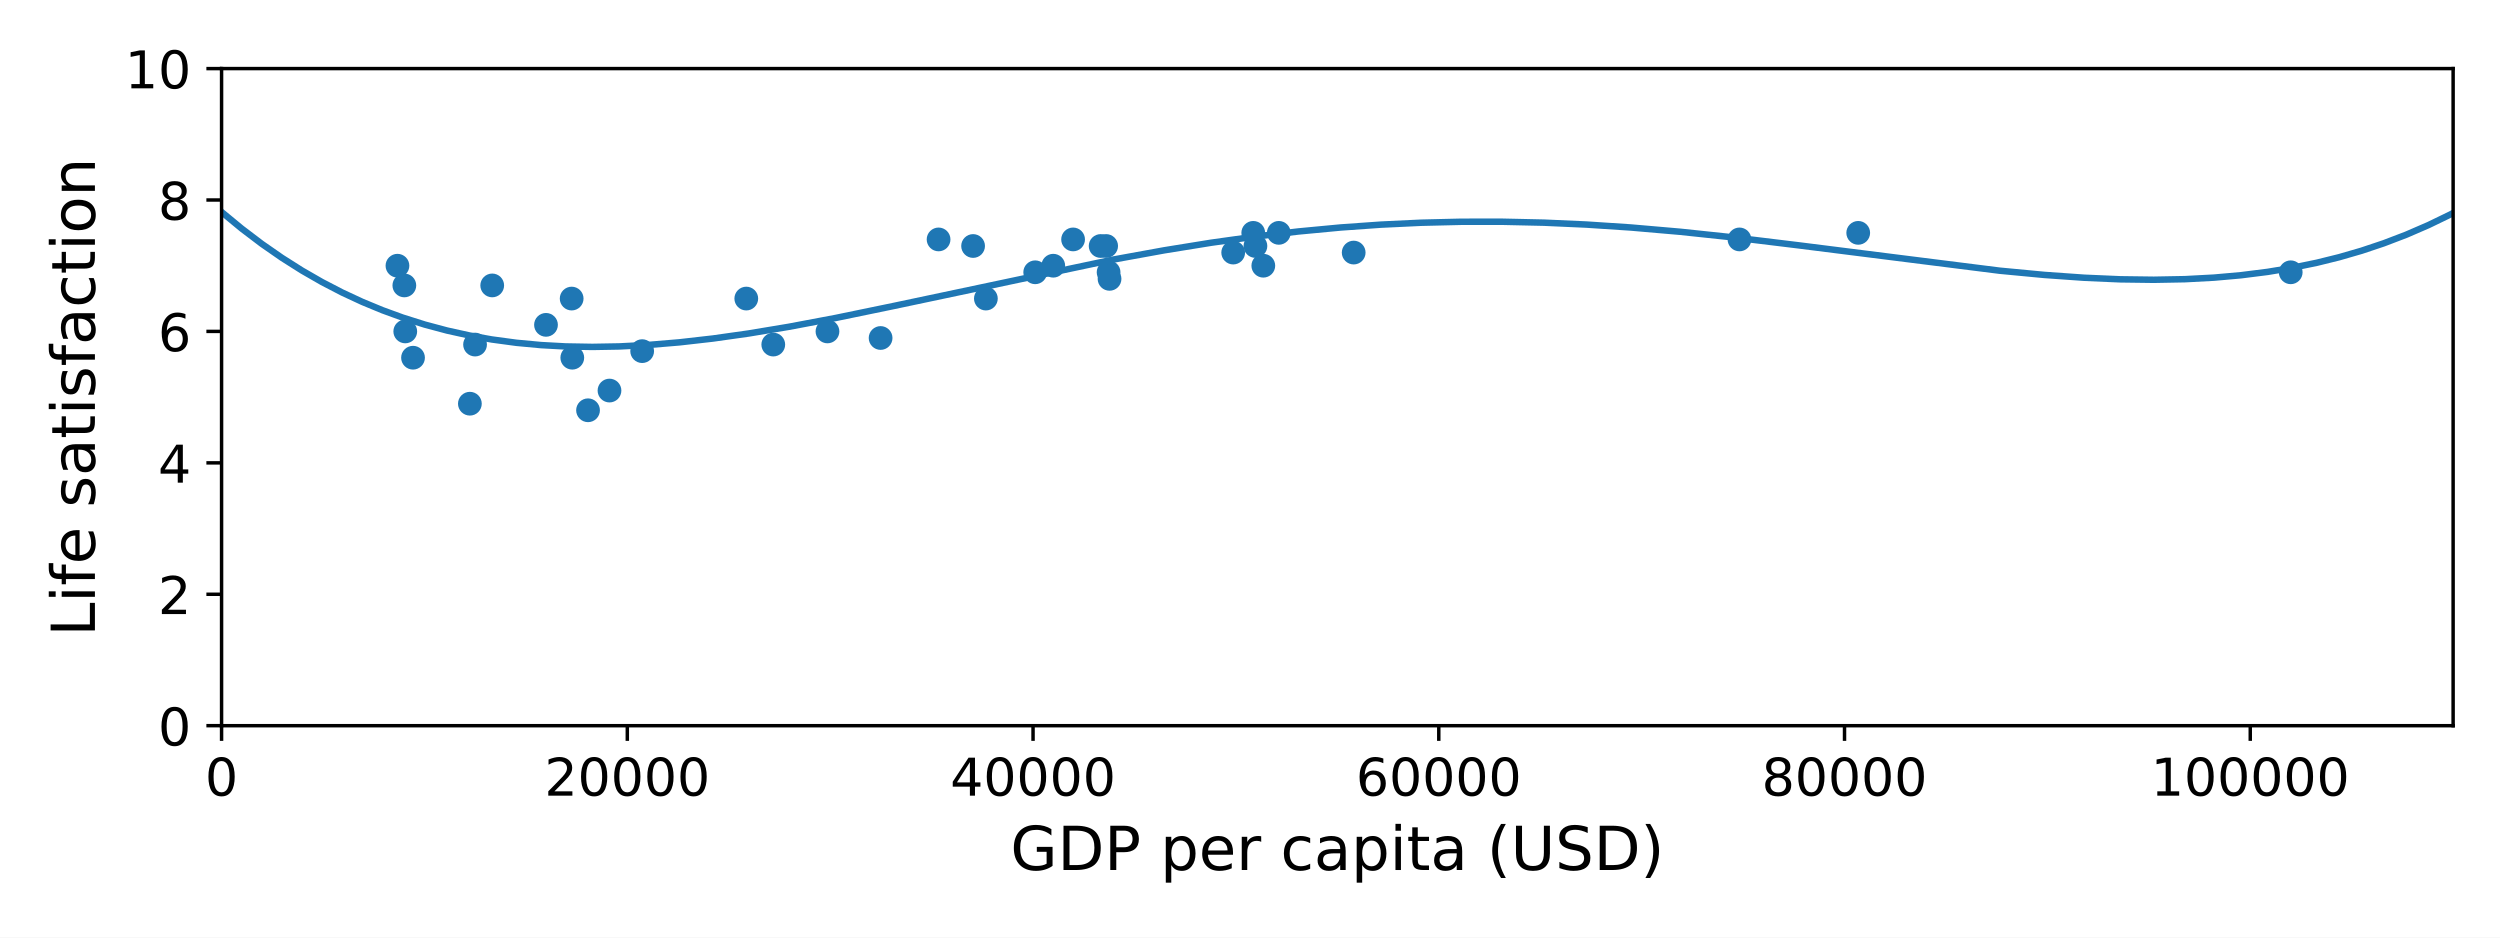
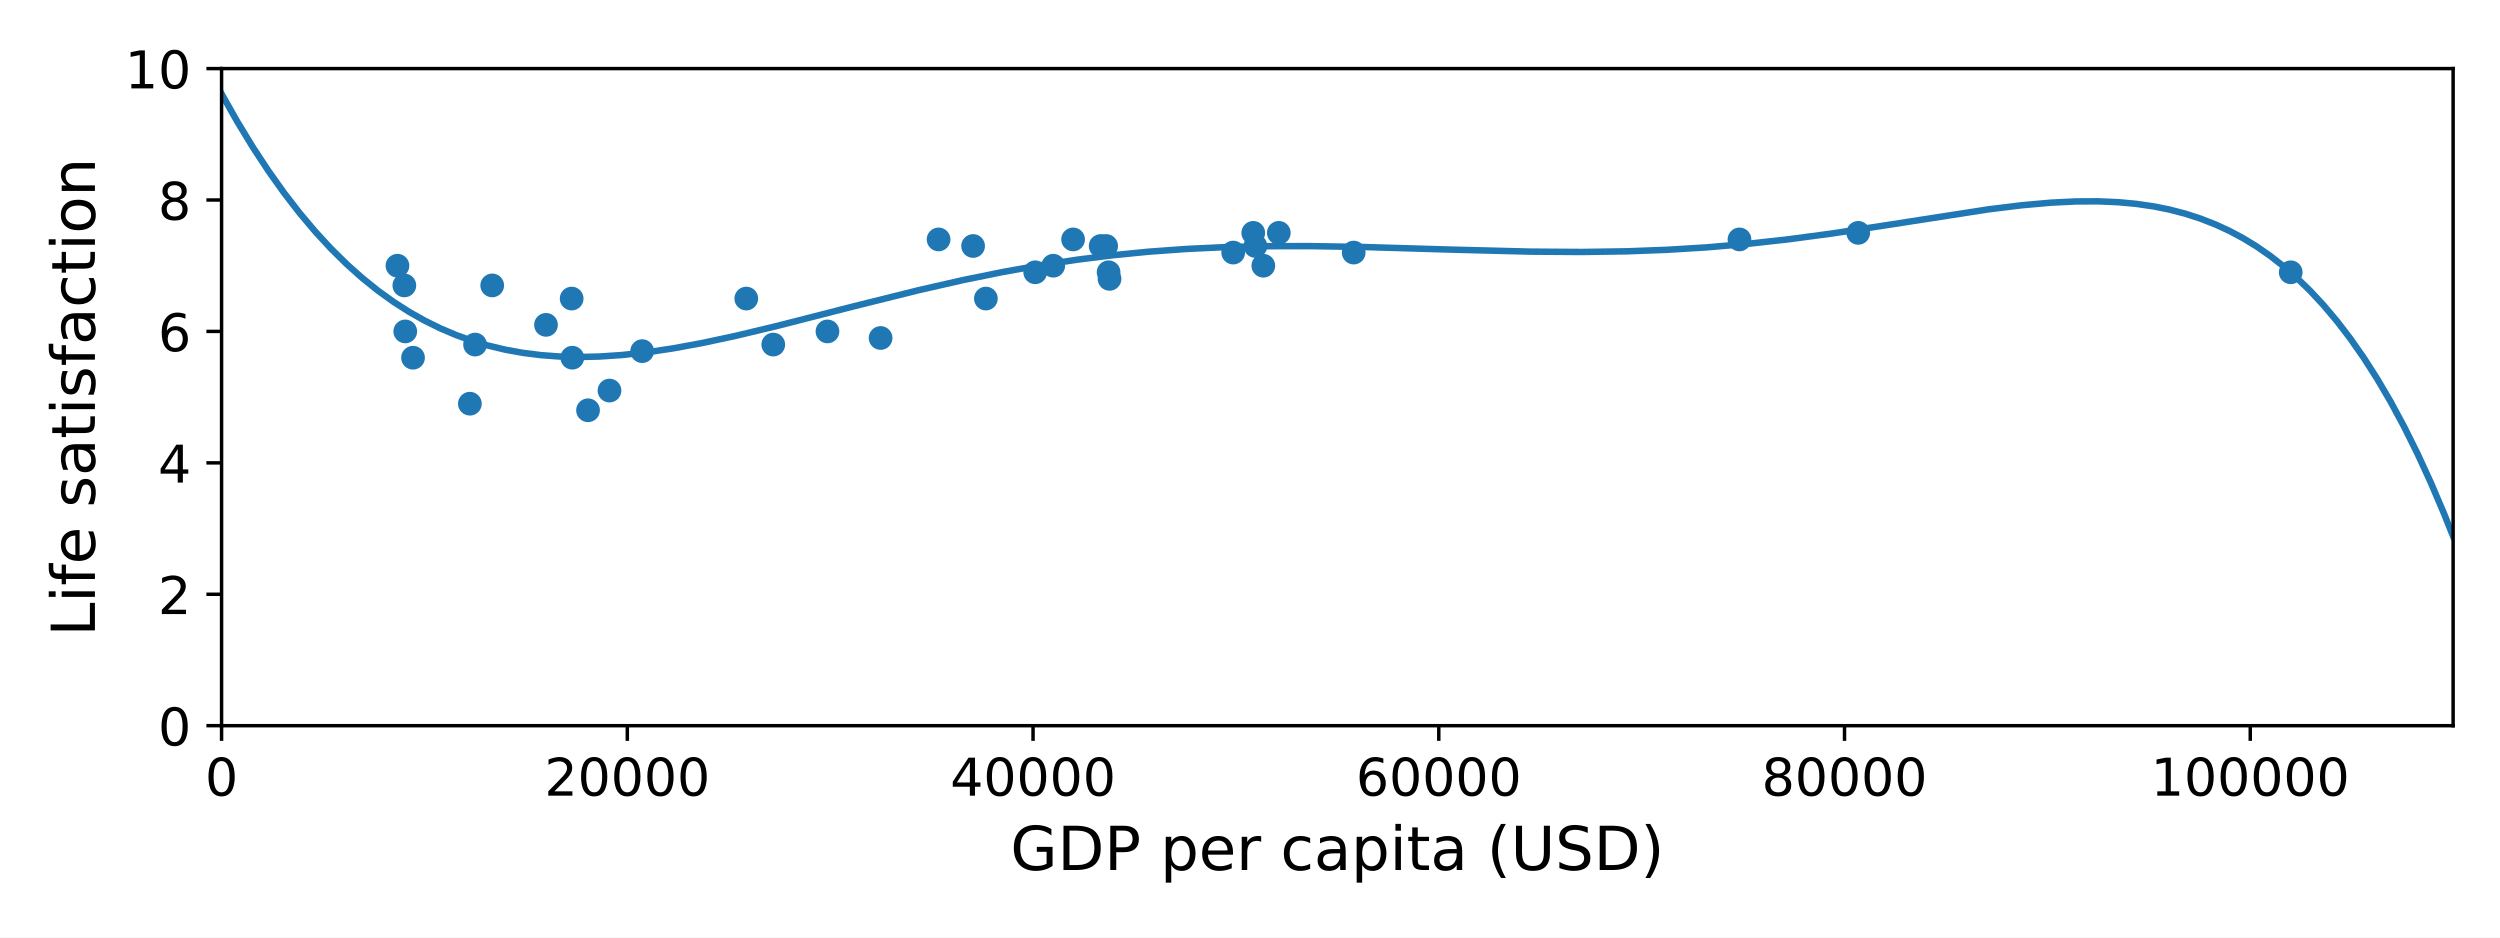
<svg xmlns="http://www.w3.org/2000/svg" xmlns:xlink="http://www.w3.org/1999/xlink" height="216pt" version="1.1" viewBox="0 0 576 216" width="576pt">
  <defs>
    <style type="text/css">
*{stroke-linecap:butt;stroke-linejoin:round;}
  </style>
  </defs>
  <g id="figure_1">
    <g id="patch_1">
      <path d="M 0 216  L 576 216  L 576 0  L 0 0  z " style="fill:#ffffff;" />
    </g>
    <g id="axes_1">
      <g id="patch_2">
        <path d="M 51.05 167.2  L 565.2 167.2  L 565.2 15.8  L 51.05 15.8  z " style="fill:#ffffff;" />
      </g>
      <g id="PathCollection_1">
        <defs>
-           <path d="M 0 2.236  C 0.593 2.236 1.162 2 1.581 1.581  C 2 1.162 2.236 0.593 2.236 0  C 2.236 -0.593 2 -1.162 1.581 -1.581  C 1.162 -2 0.593 -2.236 0 -2.236  C -0.593 -2.236 -1.162 -2 -1.581 -1.581  C -2 -1.162 -2.236 -0.593 -2.236 0  C -2.236 0.593 -2 1.162 -1.581 1.581  C -1.162 2 -0.593 2.236 0 2.236  z " id="m73b8a0d313" style="stroke:#1f77b4;" />
+           <path d="M 0 2.236  C 0.593 2.236 1.162 2 1.581 1.581  C 2 1.162 2.236 0.593 2.236 0  C 2.236 -0.593 2 -1.162 1.581 -1.581  C 1.162 -2 0.593 -2.236 0 -2.236  C -0.593 -2.236 -1.162 -2 -1.581 -1.581  C -2 -1.162 -2.236 -0.593 -2.236 0  C -2.236 0.593 -2 1.162 -1.581 1.581  C -1.162 2 -0.593 2.236 0 2.236  z " id="me70df1e409" style="stroke:#1f77b4;" />
        </defs>
-         <g clip-path="url(#pdc16327d2a)">
-           <use style="fill:#1f77b4;stroke:#1f77b4;" x="91.574" xlink:href="#m73b8a0d313" y="61.22" />
-           <use style="fill:#1f77b4;stroke:#1f77b4;" x="93.16" xlink:href="#m73b8a0d313" y="65.762" />
-           <use style="fill:#1f77b4;stroke:#1f77b4;" x="93.373" xlink:href="#m73b8a0d313" y="76.36" />
-           <use style="fill:#1f77b4;stroke:#1f77b4;" x="95.161" xlink:href="#m73b8a0d313" y="82.416" />
-           <use style="fill:#1f77b4;stroke:#1f77b4;" x="108.26" xlink:href="#m73b8a0d313" y="93.014" />
-           <use style="fill:#1f77b4;stroke:#1f77b4;" x="109.454" xlink:href="#m73b8a0d313" y="79.388" />
-           <use style="fill:#1f77b4;stroke:#1f77b4;" x="113.407" xlink:href="#m73b8a0d313" y="65.762" />
-           <use style="fill:#1f77b4;stroke:#1f77b4;" x="125.797" xlink:href="#m73b8a0d313" y="74.846" />
-           <use style="fill:#1f77b4;stroke:#1f77b4;" x="131.71" xlink:href="#m73b8a0d313" y="68.79" />
-           <use style="fill:#1f77b4;stroke:#1f77b4;" x="131.856" xlink:href="#m73b8a0d313" y="82.416" />
-           <use style="fill:#1f77b4;stroke:#1f77b4;" x="135.484" xlink:href="#m73b8a0d313" y="94.528" />
-           <use style="fill:#1f77b4;stroke:#1f77b4;" x="140.426" xlink:href="#m73b8a0d313" y="89.986" />
-           <use style="fill:#1f77b4;stroke:#1f77b4;" x="147.956" xlink:href="#m73b8a0d313" y="80.902" />
-           <use style="fill:#1f77b4;stroke:#1f77b4;" x="171.944" xlink:href="#m73b8a0d313" y="68.79" />
-           <use style="fill:#1f77b4;stroke:#1f77b4;" x="178.163" xlink:href="#m73b8a0d313" y="79.388" />
-           <use style="fill:#1f77b4;stroke:#1f77b4;" x="190.649" xlink:href="#m73b8a0d313" y="76.36" />
-           <use style="fill:#1f77b4;stroke:#1f77b4;" x="202.89" xlink:href="#m73b8a0d313" y="77.874" />
-           <use style="fill:#1f77b4;stroke:#1f77b4;" x="216.248" xlink:href="#m73b8a0d313" y="55.164" />
-           <use style="fill:#1f77b4;stroke:#1f77b4;" x="224.201" xlink:href="#m73b8a0d313" y="56.678" />
-           <use style="fill:#1f77b4;stroke:#1f77b4;" x="227.146" xlink:href="#m73b8a0d313" y="68.79" />
-           <use style="fill:#1f77b4;stroke:#1f77b4;" x="238.512" xlink:href="#m73b8a0d313" y="62.734" />
-           <use style="fill:#1f77b4;stroke:#1f77b4;" x="242.671" xlink:href="#m73b8a0d313" y="61.22" />
-           <use style="fill:#1f77b4;stroke:#1f77b4;" x="247.24" xlink:href="#m73b8a0d313" y="55.164" />
-           <use style="fill:#1f77b4;stroke:#1f77b4;" x="253.588" xlink:href="#m73b8a0d313" y="56.678" />
-           <use style="fill:#1f77b4;stroke:#1f77b4;" x="254.855" xlink:href="#m73b8a0d313" y="56.678" />
-           <use style="fill:#1f77b4;stroke:#1f77b4;" x="255.42" xlink:href="#m73b8a0d313" y="62.734" />
-           <use style="fill:#1f77b4;stroke:#1f77b4;" x="255.638" xlink:href="#m73b8a0d313" y="64.248" />
-           <use style="fill:#1f77b4;stroke:#1f77b4;" x="284.129" xlink:href="#m73b8a0d313" y="58.192" />
-           <use style="fill:#1f77b4;stroke:#1f77b4;" x="288.749" xlink:href="#m73b8a0d313" y="53.65" />
-           <use style="fill:#1f77b4;stroke:#1f77b4;" x="289.25" xlink:href="#m73b8a0d313" y="56.678" />
-           <use style="fill:#1f77b4;stroke:#1f77b4;" x="291.068" xlink:href="#m73b8a0d313" y="61.22" />
-           <use style="fill:#1f77b4;stroke:#1f77b4;" x="294.636" xlink:href="#m73b8a0d313" y="53.65" />
-           <use style="fill:#1f77b4;stroke:#1f77b4;" x="311.889" xlink:href="#m73b8a0d313" y="58.192" />
-           <use style="fill:#1f77b4;stroke:#1f77b4;" x="400.775" xlink:href="#m73b8a0d313" y="55.164" />
-           <use style="fill:#1f77b4;stroke:#1f77b4;" x="428.134" xlink:href="#m73b8a0d313" y="53.65" />
-           <use style="fill:#1f77b4;stroke:#1f77b4;" x="527.78" xlink:href="#m73b8a0d313" y="62.734" />
+         <g clip-path="url(#p774837cfa0)">
+           <use style="fill:#1f77b4;stroke:#1f77b4;" x="91.574" xlink:href="#me70df1e409" y="61.22" />
+           <use style="fill:#1f77b4;stroke:#1f77b4;" x="93.16" xlink:href="#me70df1e409" y="65.762" />
+           <use style="fill:#1f77b4;stroke:#1f77b4;" x="93.373" xlink:href="#me70df1e409" y="76.36" />
+           <use style="fill:#1f77b4;stroke:#1f77b4;" x="95.161" xlink:href="#me70df1e409" y="82.416" />
+           <use style="fill:#1f77b4;stroke:#1f77b4;" x="108.26" xlink:href="#me70df1e409" y="93.014" />
+           <use style="fill:#1f77b4;stroke:#1f77b4;" x="109.454" xlink:href="#me70df1e409" y="79.388" />
+           <use style="fill:#1f77b4;stroke:#1f77b4;" x="113.407" xlink:href="#me70df1e409" y="65.762" />
+           <use style="fill:#1f77b4;stroke:#1f77b4;" x="125.797" xlink:href="#me70df1e409" y="74.846" />
+           <use style="fill:#1f77b4;stroke:#1f77b4;" x="131.71" xlink:href="#me70df1e409" y="68.79" />
+           <use style="fill:#1f77b4;stroke:#1f77b4;" x="131.856" xlink:href="#me70df1e409" y="82.416" />
+           <use style="fill:#1f77b4;stroke:#1f77b4;" x="135.484" xlink:href="#me70df1e409" y="94.528" />
+           <use style="fill:#1f77b4;stroke:#1f77b4;" x="140.426" xlink:href="#me70df1e409" y="89.986" />
+           <use style="fill:#1f77b4;stroke:#1f77b4;" x="147.956" xlink:href="#me70df1e409" y="80.902" />
+           <use style="fill:#1f77b4;stroke:#1f77b4;" x="171.944" xlink:href="#me70df1e409" y="68.79" />
+           <use style="fill:#1f77b4;stroke:#1f77b4;" x="178.163" xlink:href="#me70df1e409" y="79.388" />
+           <use style="fill:#1f77b4;stroke:#1f77b4;" x="190.649" xlink:href="#me70df1e409" y="76.36" />
+           <use style="fill:#1f77b4;stroke:#1f77b4;" x="202.89" xlink:href="#me70df1e409" y="77.874" />
+           <use style="fill:#1f77b4;stroke:#1f77b4;" x="216.248" xlink:href="#me70df1e409" y="55.164" />
+           <use style="fill:#1f77b4;stroke:#1f77b4;" x="224.201" xlink:href="#me70df1e409" y="56.678" />
+           <use style="fill:#1f77b4;stroke:#1f77b4;" x="227.146" xlink:href="#me70df1e409" y="68.79" />
+           <use style="fill:#1f77b4;stroke:#1f77b4;" x="238.512" xlink:href="#me70df1e409" y="62.734" />
+           <use style="fill:#1f77b4;stroke:#1f77b4;" x="242.671" xlink:href="#me70df1e409" y="61.22" />
+           <use style="fill:#1f77b4;stroke:#1f77b4;" x="247.24" xlink:href="#me70df1e409" y="55.164" />
+           <use style="fill:#1f77b4;stroke:#1f77b4;" x="253.588" xlink:href="#me70df1e409" y="56.678" />
+           <use style="fill:#1f77b4;stroke:#1f77b4;" x="254.855" xlink:href="#me70df1e409" y="56.678" />
+           <use style="fill:#1f77b4;stroke:#1f77b4;" x="255.42" xlink:href="#me70df1e409" y="62.734" />
+           <use style="fill:#1f77b4;stroke:#1f77b4;" x="255.638" xlink:href="#me70df1e409" y="64.248" />
+           <use style="fill:#1f77b4;stroke:#1f77b4;" x="284.129" xlink:href="#me70df1e409" y="58.192" />
+           <use style="fill:#1f77b4;stroke:#1f77b4;" x="288.749" xlink:href="#me70df1e409" y="53.65" />
+           <use style="fill:#1f77b4;stroke:#1f77b4;" x="289.25" xlink:href="#me70df1e409" y="56.678" />
+           <use style="fill:#1f77b4;stroke:#1f77b4;" x="291.068" xlink:href="#me70df1e409" y="61.22" />
+           <use style="fill:#1f77b4;stroke:#1f77b4;" x="294.636" xlink:href="#me70df1e409" y="53.65" />
+           <use style="fill:#1f77b4;stroke:#1f77b4;" x="311.889" xlink:href="#me70df1e409" y="58.192" />
+           <use style="fill:#1f77b4;stroke:#1f77b4;" x="400.775" xlink:href="#me70df1e409" y="55.164" />
+           <use style="fill:#1f77b4;stroke:#1f77b4;" x="428.134" xlink:href="#me70df1e409" y="53.65" />
+           <use style="fill:#1f77b4;stroke:#1f77b4;" x="527.78" xlink:href="#me70df1e409" y="62.734" />
        </g>
      </g>
      <g id="matplotlib.axis_1">
        <g id="xtick_1">
          <g id="line2d_1">
            <defs>
-               <path d="M 0 0  L 0 3.5  " id="m1bf3565010" style="stroke:#000000;stroke-width:0.8;" />
+               <path d="M 0 0  L 0 3.5  " id="m9b5f8164f5" style="stroke:#000000;stroke-width:0.8;" />
            </defs>
            <g>
-               <use style="stroke:#000000;stroke-width:0.8;" x="51.05" xlink:href="#m1bf3565010" y="167.2" />
+               <use style="stroke:#000000;stroke-width:0.8;" x="51.05" xlink:href="#m9b5f8164f5" y="167.2" />
            </g>
          </g>
          <g id="text_1">
-             <defs>
-               <path d="M 31.781 66.406  Q 24.172 66.406 20.328 58.906  Q 16.5 51.422 16.5 36.375  Q 16.5 21.391 20.328 13.891  Q 24.172 6.391 31.781 6.391  Q 39.453 6.391 43.281 13.891  Q 47.125 21.391 47.125 36.375  Q 47.125 51.422 43.281 58.906  Q 39.453 66.406 31.781 66.406  z M 31.781 74.219  Q 44.047 74.219 50.516 64.516  Q 56.984 54.828 56.984 36.375  Q 56.984 17.969 50.516 8.266  Q 44.047 -1.422 31.781 -1.422  Q 19.531 -1.422 13.062 8.266  Q 6.594 17.969 6.594 36.375  Q 6.594 54.828 13.062 64.516  Q 19.531 74.219 31.781 74.219  z " id="DejaVuSans-48" />
-             </defs>
-             <g transform="translate(47.2325 183.3181)scale(0.12 -0.12)">
-               <use xlink:href="#DejaVuSans-48" />
-             </g>
+             <text style="font-family:DejaVu Sans;font-size:12px;font-style:normal;font-weight:normal;text-anchor:middle;" transform="rotate(-0, 51.05, 183.3181)" x="51.05" y="183.318">0</text>
          </g>
        </g>
        <g id="xtick_2">
          <g id="line2d_2">
            <g>
-               <use style="stroke:#000000;stroke-width:0.8;" x="144.532" xlink:href="#m1bf3565010" y="167.2" />
+               <use style="stroke:#000000;stroke-width:0.8;" x="144.532" xlink:href="#m9b5f8164f5" y="167.2" />
            </g>
          </g>
          <g id="text_2">
-             <defs>
-               <path d="M 19.188 8.297  L 53.609 8.297  L 53.609 0  L 7.328 0  L 7.328 8.297  Q 12.938 14.109 22.625 23.891  Q 32.328 33.688 34.812 36.531  Q 39.547 41.844 41.422 45.531  Q 43.312 49.219 43.312 52.781  Q 43.312 58.594 39.234 62.25  Q 35.156 65.922 28.609 65.922  Q 23.969 65.922 18.812 64.312  Q 13.672 62.703 7.812 59.422  L 7.812 69.391  Q 13.766 71.781 18.938 73  Q 24.125 74.219 28.422 74.219  Q 39.75 74.219 46.484 68.547  Q 53.219 62.891 53.219 53.422  Q 53.219 48.922 51.531 44.891  Q 49.859 40.875 45.406 35.406  Q 44.188 33.984 37.641 27.219  Q 31.109 20.453 19.188 8.297  z " id="DejaVuSans-50" />
-             </defs>
-             <g transform="translate(125.4443 183.3181)scale(0.12 -0.12)">
-               <use xlink:href="#DejaVuSans-50" />
-               <use x="63.623" xlink:href="#DejaVuSans-48" />
-               <use x="127.246" xlink:href="#DejaVuSans-48" />
-               <use x="190.869" xlink:href="#DejaVuSans-48" />
-               <use x="254.492" xlink:href="#DejaVuSans-48" />
-             </g>
+             <text style="font-family:DejaVu Sans;font-size:12px;font-style:normal;font-weight:normal;text-anchor:middle;" transform="rotate(-0, 144.5318, 183.3181)" x="144.532" y="183.318">20000</text>
          </g>
        </g>
        <g id="xtick_3">
          <g id="line2d_3">
            <g>
-               <use style="stroke:#000000;stroke-width:0.8;" x="238.014" xlink:href="#m1bf3565010" y="167.2" />
+               <use style="stroke:#000000;stroke-width:0.8;" x="238.014" xlink:href="#m9b5f8164f5" y="167.2" />
            </g>
          </g>
          <g id="text_3">
-             <defs>
-               <path d="M 37.797 64.312  L 12.891 25.391  L 37.797 25.391  z M 35.203 72.906  L 47.609 72.906  L 47.609 25.391  L 58.016 25.391  L 58.016 17.188  L 47.609 17.188  L 47.609 0  L 37.797 0  L 37.797 17.188  L 4.891 17.188  L 4.891 26.703  z " id="DejaVuSans-52" />
-             </defs>
-             <g transform="translate(218.9261 183.3181)scale(0.12 -0.12)">
-               <use xlink:href="#DejaVuSans-52" />
-               <use x="63.623" xlink:href="#DejaVuSans-48" />
-               <use x="127.246" xlink:href="#DejaVuSans-48" />
-               <use x="190.869" xlink:href="#DejaVuSans-48" />
-               <use x="254.492" xlink:href="#DejaVuSans-48" />
-             </g>
+             <text style="font-family:DejaVu Sans;font-size:12px;font-style:normal;font-weight:normal;text-anchor:middle;" transform="rotate(-0, 238.0136, 183.3181)" x="238.014" y="183.318">40000</text>
          </g>
        </g>
        <g id="xtick_4">
          <g id="line2d_4">
            <g>
-               <use style="stroke:#000000;stroke-width:0.8;" x="331.495" xlink:href="#m1bf3565010" y="167.2" />
+               <use style="stroke:#000000;stroke-width:0.8;" x="331.495" xlink:href="#m9b5f8164f5" y="167.2" />
            </g>
          </g>
          <g id="text_4">
-             <defs>
-               <path d="M 33.016 40.375  Q 26.375 40.375 22.484 35.828  Q 18.609 31.297 18.609 23.391  Q 18.609 15.531 22.484 10.953  Q 26.375 6.391 33.016 6.391  Q 39.656 6.391 43.531 10.953  Q 47.406 15.531 47.406 23.391  Q 47.406 31.297 43.531 35.828  Q 39.656 40.375 33.016 40.375  z M 52.594 71.297  L 52.594 62.312  Q 48.875 64.062 45.094 64.984  Q 41.312 65.922 37.594 65.922  Q 27.828 65.922 22.672 59.328  Q 17.531 52.734 16.797 39.406  Q 19.672 43.656 24.016 45.922  Q 28.375 48.188 33.594 48.188  Q 44.578 48.188 50.953 41.516  Q 57.328 34.859 57.328 23.391  Q 57.328 12.156 50.688 5.359  Q 44.047 -1.422 33.016 -1.422  Q 20.359 -1.422 13.672 8.266  Q 6.984 17.969 6.984 36.375  Q 6.984 53.656 15.188 63.938  Q 23.391 74.219 37.203 74.219  Q 40.922 74.219 44.703 73.484  Q 48.484 72.75 52.594 71.297  z " id="DejaVuSans-54" />
-             </defs>
-             <g transform="translate(312.408 183.3181)scale(0.12 -0.12)">
-               <use xlink:href="#DejaVuSans-54" />
-               <use x="63.623" xlink:href="#DejaVuSans-48" />
-               <use x="127.246" xlink:href="#DejaVuSans-48" />
-               <use x="190.869" xlink:href="#DejaVuSans-48" />
-               <use x="254.492" xlink:href="#DejaVuSans-48" />
-             </g>
+             <text style="font-family:DejaVu Sans;font-size:12px;font-style:normal;font-weight:normal;text-anchor:middle;" transform="rotate(-0, 331.4955, 183.3181)" x="331.495" y="183.318">60000</text>
          </g>
        </g>
        <g id="xtick_5">
          <g id="line2d_5">
            <g>
-               <use style="stroke:#000000;stroke-width:0.8;" x="424.977" xlink:href="#m1bf3565010" y="167.2" />
+               <use style="stroke:#000000;stroke-width:0.8;" x="424.977" xlink:href="#m9b5f8164f5" y="167.2" />
            </g>
          </g>
          <g id="text_5">
-             <defs>
-               <path d="M 31.781 34.625  Q 24.75 34.625 20.719 30.859  Q 16.703 27.094 16.703 20.516  Q 16.703 13.922 20.719 10.156  Q 24.75 6.391 31.781 6.391  Q 38.812 6.391 42.859 10.172  Q 46.922 13.969 46.922 20.516  Q 46.922 27.094 42.891 30.859  Q 38.875 34.625 31.781 34.625  z M 21.922 38.812  Q 15.578 40.375 12.031 44.719  Q 8.5 49.078 8.5 55.328  Q 8.5 64.062 14.719 69.141  Q 20.953 74.219 31.781 74.219  Q 42.672 74.219 48.875 69.141  Q 55.078 64.062 55.078 55.328  Q 55.078 49.078 51.531 44.719  Q 48 40.375 41.703 38.812  Q 48.828 37.156 52.797 32.312  Q 56.781 27.484 56.781 20.516  Q 56.781 9.906 50.312 4.234  Q 43.844 -1.422 31.781 -1.422  Q 19.734 -1.422 13.25 4.234  Q 6.781 9.906 6.781 20.516  Q 6.781 27.484 10.781 32.312  Q 14.797 37.156 21.922 38.812  z M 18.312 54.391  Q 18.312 48.734 21.844 45.562  Q 25.391 42.391 31.781 42.391  Q 38.141 42.391 41.719 45.562  Q 45.312 48.734 45.312 54.391  Q 45.312 60.062 41.719 63.234  Q 38.141 66.406 31.781 66.406  Q 25.391 66.406 21.844 63.234  Q 18.312 60.062 18.312 54.391  z " id="DejaVuSans-56" />
-             </defs>
-             <g transform="translate(405.8898 183.3181)scale(0.12 -0.12)">
-               <use xlink:href="#DejaVuSans-56" />
-               <use x="63.623" xlink:href="#DejaVuSans-48" />
-               <use x="127.246" xlink:href="#DejaVuSans-48" />
-               <use x="190.869" xlink:href="#DejaVuSans-48" />
-               <use x="254.492" xlink:href="#DejaVuSans-48" />
-             </g>
+             <text style="font-family:DejaVu Sans;font-size:12px;font-style:normal;font-weight:normal;text-anchor:middle;" transform="rotate(-0, 424.9773, 183.3181)" x="424.977" y="183.318">80000</text>
          </g>
        </g>
        <g id="xtick_6">
          <g id="line2d_6">
            <g>
-               <use style="stroke:#000000;stroke-width:0.8;" x="518.459" xlink:href="#m1bf3565010" y="167.2" />
+               <use style="stroke:#000000;stroke-width:0.8;" x="518.459" xlink:href="#m9b5f8164f5" y="167.2" />
            </g>
          </g>
          <g id="text_6">
-             <defs>
-               <path d="M 12.406 8.297  L 28.516 8.297  L 28.516 63.922  L 10.984 60.406  L 10.984 69.391  L 28.422 72.906  L 38.281 72.906  L 38.281 8.297  L 54.391 8.297  L 54.391 0  L 12.406 0  z " id="DejaVuSans-49" />
-             </defs>
-             <g transform="translate(495.5541 183.3181)scale(0.12 -0.12)">
-               <use xlink:href="#DejaVuSans-49" />
-               <use x="63.623" xlink:href="#DejaVuSans-48" />
-               <use x="127.246" xlink:href="#DejaVuSans-48" />
-               <use x="190.869" xlink:href="#DejaVuSans-48" />
-               <use x="254.492" xlink:href="#DejaVuSans-48" />
-               <use x="318.115" xlink:href="#DejaVuSans-48" />
-             </g>
+             <text style="font-family:DejaVu Sans;font-size:12px;font-style:normal;font-weight:normal;text-anchor:middle;" transform="rotate(-0, 518.4591, 183.3181)" x="518.459" y="183.318">100000</text>
          </g>
        </g>
        <g id="text_7">
-           <defs>
-             <path d="M 59.516 10.406  L 59.516 29.984  L 43.406 29.984  L 43.406 38.094  L 69.281 38.094  L 69.281 6.781  Q 63.578 2.734 56.688 0.656  Q 49.812 -1.422 42 -1.422  Q 24.906 -1.422 15.25 8.562  Q 5.609 18.562 5.609 36.375  Q 5.609 54.25 15.25 64.234  Q 24.906 74.219 42 74.219  Q 49.125 74.219 55.547 72.453  Q 61.969 70.703 67.391 67.281  L 67.391 56.781  Q 61.922 61.422 55.766 63.766  Q 49.609 66.109 42.828 66.109  Q 29.438 66.109 22.719 58.641  Q 16.016 51.172 16.016 36.375  Q 16.016 21.625 22.719 14.156  Q 29.438 6.688 42.828 6.688  Q 48.047 6.688 52.141 7.594  Q 56.25 8.5 59.516 10.406  z " id="DejaVuSans-71" />
-             <path d="M 19.672 64.797  L 19.672 8.109  L 31.594 8.109  Q 46.688 8.109 53.688 14.938  Q 60.688 21.781 60.688 36.531  Q 60.688 51.172 53.688 57.984  Q 46.688 64.797 31.594 64.797  z M 9.812 72.906  L 30.078 72.906  Q 51.266 72.906 61.172 64.094  Q 71.094 55.281 71.094 36.531  Q 71.094 17.672 61.125 8.828  Q 51.172 0 30.078 0  L 9.812 0  z " id="DejaVuSans-68" />
-             <path d="M 19.672 64.797  L 19.672 37.406  L 32.078 37.406  Q 38.969 37.406 42.719 40.969  Q 46.484 44.531 46.484 51.125  Q 46.484 57.672 42.719 61.234  Q 38.969 64.797 32.078 64.797  z M 9.812 72.906  L 32.078 72.906  Q 44.344 72.906 50.609 67.359  Q 56.891 61.812 56.891 51.125  Q 56.891 40.328 50.609 34.812  Q 44.344 29.297 32.078 29.297  L 19.672 29.297  L 19.672 0  L 9.812 0  z " id="DejaVuSans-80" />
-             <path id="DejaVuSans-32" />
-             <path d="M 18.109 8.203  L 18.109 -20.797  L 9.078 -20.797  L 9.078 54.688  L 18.109 54.688  L 18.109 46.391  Q 20.953 51.266 25.266 53.625  Q 29.594 56 35.594 56  Q 45.562 56 51.781 48.094  Q 58.016 40.188 58.016 27.297  Q 58.016 14.406 51.781 6.484  Q 45.562 -1.422 35.594 -1.422  Q 29.594 -1.422 25.266 0.953  Q 20.953 3.328 18.109 8.203  z M 48.688 27.297  Q 48.688 37.203 44.609 42.844  Q 40.531 48.484 33.406 48.484  Q 26.266 48.484 22.188 42.844  Q 18.109 37.203 18.109 27.297  Q 18.109 17.391 22.188 11.75  Q 26.266 6.109 33.406 6.109  Q 40.531 6.109 44.609 11.75  Q 48.688 17.391 48.688 27.297  z " id="DejaVuSans-112" />
-             <path d="M 56.203 29.594  L 56.203 25.203  L 14.891 25.203  Q 15.484 15.922 20.484 11.062  Q 25.484 6.203 34.422 6.203  Q 39.594 6.203 44.453 7.469  Q 49.312 8.734 54.109 11.281  L 54.109 2.781  Q 49.266 0.734 44.188 -0.344  Q 39.109 -1.422 33.891 -1.422  Q 20.797 -1.422 13.156 6.188  Q 5.516 13.812 5.516 26.812  Q 5.516 40.234 12.766 48.109  Q 20.016 56 32.328 56  Q 43.359 56 49.781 48.891  Q 56.203 41.797 56.203 29.594  z M 47.219 32.234  Q 47.125 39.594 43.094 43.984  Q 39.062 48.391 32.422 48.391  Q 24.906 48.391 20.391 44.141  Q 15.875 39.891 15.188 32.172  z " id="DejaVuSans-101" />
-             <path d="M 41.109 46.297  Q 39.594 47.172 37.812 47.578  Q 36.031 48 33.891 48  Q 26.266 48 22.188 43.047  Q 18.109 38.094 18.109 28.812  L 18.109 0  L 9.078 0  L 9.078 54.688  L 18.109 54.688  L 18.109 46.188  Q 20.953 51.172 25.484 53.578  Q 30.031 56 36.531 56  Q 37.453 56 38.578 55.875  Q 39.703 55.766 41.062 55.516  z " id="DejaVuSans-114" />
-             <path d="M 48.781 52.594  L 48.781 44.188  Q 44.969 46.297 41.141 47.344  Q 37.312 48.391 33.406 48.391  Q 24.656 48.391 19.812 42.844  Q 14.984 37.312 14.984 27.297  Q 14.984 17.281 19.812 11.734  Q 24.656 6.203 33.406 6.203  Q 37.312 6.203 41.141 7.25  Q 44.969 8.297 48.781 10.406  L 48.781 2.094  Q 45.016 0.344 40.984 -0.531  Q 36.969 -1.422 32.422 -1.422  Q 20.062 -1.422 12.781 6.344  Q 5.516 14.109 5.516 27.297  Q 5.516 40.672 12.859 48.328  Q 20.219 56 33.016 56  Q 37.156 56 41.109 55.141  Q 45.062 54.297 48.781 52.594  z " id="DejaVuSans-99" />
-             <path d="M 34.281 27.484  Q 23.391 27.484 19.188 25  Q 14.984 22.516 14.984 16.5  Q 14.984 11.719 18.141 8.906  Q 21.297 6.109 26.703 6.109  Q 34.188 6.109 38.703 11.406  Q 43.219 16.703 43.219 25.484  L 43.219 27.484  z M 52.203 31.203  L 52.203 0  L 43.219 0  L 43.219 8.297  Q 40.141 3.328 35.547 0.953  Q 30.953 -1.422 24.312 -1.422  Q 15.922 -1.422 10.953 3.297  Q 6 8.016 6 15.922  Q 6 25.141 12.172 29.828  Q 18.359 34.516 30.609 34.516  L 43.219 34.516  L 43.219 35.406  Q 43.219 41.609 39.141 45  Q 35.062 48.391 27.688 48.391  Q 23 48.391 18.547 47.266  Q 14.109 46.141 10.016 43.891  L 10.016 52.203  Q 14.938 54.109 19.578 55.047  Q 24.219 56 28.609 56  Q 40.484 56 46.344 49.844  Q 52.203 43.703 52.203 31.203  z " id="DejaVuSans-97" />
-             <path d="M 9.422 54.688  L 18.406 54.688  L 18.406 0  L 9.422 0  z M 9.422 75.984  L 18.406 75.984  L 18.406 64.594  L 9.422 64.594  z " id="DejaVuSans-105" />
-             <path d="M 18.312 70.219  L 18.312 54.688  L 36.812 54.688  L 36.812 47.703  L 18.312 47.703  L 18.312 18.016  Q 18.312 11.328 20.141 9.422  Q 21.969 7.516 27.594 7.516  L 36.812 7.516  L 36.812 0  L 27.594 0  Q 17.188 0 13.234 3.875  Q 9.281 7.766 9.281 18.016  L 9.281 47.703  L 2.688 47.703  L 2.688 54.688  L 9.281 54.688  L 9.281 70.219  z " id="DejaVuSans-116" />
-             <path d="M 31 75.875  Q 24.469 64.656 21.281 53.656  Q 18.109 42.672 18.109 31.391  Q 18.109 20.125 21.312 9.062  Q 24.516 -2 31 -13.188  L 23.188 -13.188  Q 15.875 -1.703 12.234 9.375  Q 8.594 20.453 8.594 31.391  Q 8.594 42.281 12.203 53.312  Q 15.828 64.359 23.188 75.875  z " id="DejaVuSans-40" />
-             <path d="M 8.688 72.906  L 18.609 72.906  L 18.609 28.609  Q 18.609 16.891 22.844 11.734  Q 27.094 6.594 36.625 6.594  Q 46.094 6.594 50.344 11.734  Q 54.594 16.891 54.594 28.609  L 54.594 72.906  L 64.5 72.906  L 64.5 27.391  Q 64.5 13.141 57.438 5.859  Q 50.391 -1.422 36.625 -1.422  Q 22.797 -1.422 15.734 5.859  Q 8.688 13.141 8.688 27.391  z " id="DejaVuSans-85" />
-             <path d="M 53.516 70.516  L 53.516 60.891  Q 47.906 63.578 42.922 64.891  Q 37.938 66.219 33.297 66.219  Q 25.25 66.219 20.875 63.094  Q 16.5 59.969 16.5 54.203  Q 16.5 49.359 19.406 46.891  Q 22.312 44.438 30.422 42.922  L 36.375 41.703  Q 47.406 39.594 52.656 34.297  Q 57.906 29 57.906 20.125  Q 57.906 9.516 50.797 4.047  Q 43.703 -1.422 29.984 -1.422  Q 24.812 -1.422 18.969 -0.25  Q 13.141 0.922 6.891 3.219  L 6.891 13.375  Q 12.891 10.016 18.656 8.297  Q 24.422 6.594 29.984 6.594  Q 38.422 6.594 43.016 9.906  Q 47.609 13.234 47.609 19.391  Q 47.609 24.75 44.312 27.781  Q 41.016 30.812 33.5 32.328  L 27.484 33.5  Q 16.453 35.688 11.516 40.375  Q 6.594 45.062 6.594 53.422  Q 6.594 63.094 13.406 68.656  Q 20.219 74.219 32.172 74.219  Q 37.312 74.219 42.625 73.281  Q 47.953 72.359 53.516 70.516  z " id="DejaVuSans-83" />
-             <path d="M 8.016 75.875  L 15.828 75.875  Q 23.141 64.359 26.781 53.312  Q 30.422 42.281 30.422 31.391  Q 30.422 20.453 26.781 9.375  Q 23.141 -1.703 15.828 -13.188  L 8.016 -13.188  Q 14.5 -2 17.703 9.062  Q 20.906 20.125 20.906 31.391  Q 20.906 42.672 17.703 53.656  Q 14.5 64.656 8.016 75.875  z " id="DejaVuSans-41" />
-           </defs>
-           <g transform="translate(232.8072 200.4516)scale(0.14 -0.14)">
-             <use xlink:href="#DejaVuSans-71" />
-             <use x="77.49" xlink:href="#DejaVuSans-68" />
-             <use x="154.492" xlink:href="#DejaVuSans-80" />
-             <use x="214.795" xlink:href="#DejaVuSans-32" />
-             <use x="246.582" xlink:href="#DejaVuSans-112" />
-             <use x="310.059" xlink:href="#DejaVuSans-101" />
-             <use x="371.582" xlink:href="#DejaVuSans-114" />
-             <use x="412.695" xlink:href="#DejaVuSans-32" />
-             <use x="444.482" xlink:href="#DejaVuSans-99" />
-             <use x="499.463" xlink:href="#DejaVuSans-97" />
-             <use x="560.742" xlink:href="#DejaVuSans-112" />
-             <use x="624.219" xlink:href="#DejaVuSans-105" />
-             <use x="652.002" xlink:href="#DejaVuSans-116" />
-             <use x="691.211" xlink:href="#DejaVuSans-97" />
-             <use x="752.49" xlink:href="#DejaVuSans-32" />
-             <use x="784.277" xlink:href="#DejaVuSans-40" />
-             <use x="823.291" xlink:href="#DejaVuSans-85" />
-             <use x="896.484" xlink:href="#DejaVuSans-83" />
-             <use x="959.961" xlink:href="#DejaVuSans-68" />
-             <use x="1036.963" xlink:href="#DejaVuSans-41" />
-           </g>
+           <text style="font-family:DejaVu Sans;font-size:14px;font-style:normal;font-weight:normal;text-anchor:middle;" transform="rotate(-0, 308.125, 200.4516)" x="308.125" y="200.452">GDP per capita (USD)</text>
        </g>
      </g>
      <g id="matplotlib.axis_2">
        <g id="ytick_1">
          <g id="line2d_7">
            <defs>
-               <path d="M 0 0  L -3.5 0  " id="med29282496" style="stroke:#000000;stroke-width:0.8;" />
+               <path d="M 0 0  L -3.5 0  " id="ma66e898f7b" style="stroke:#000000;stroke-width:0.8;" />
            </defs>
            <g>
-               <use style="stroke:#000000;stroke-width:0.8;" x="51.05" xlink:href="#med29282496" y="167.2" />
+               <use style="stroke:#000000;stroke-width:0.8;" x="51.05" xlink:href="#ma66e898f7b" y="167.2" />
            </g>
          </g>
          <g id="text_8">
-             <g transform="translate(36.415 171.7591)scale(0.12 -0.12)">
-               <use xlink:href="#DejaVuSans-48" />
-             </g>
+             <text style="font-family:DejaVu Sans;font-size:12px;font-style:normal;font-weight:normal;text-anchor:end;" transform="rotate(-0, 44.05, 171.7591)" x="44.05" y="171.759">0</text>
          </g>
        </g>
        <g id="ytick_2">
          <g id="line2d_8">
            <g>
-               <use style="stroke:#000000;stroke-width:0.8;" x="51.05" xlink:href="#med29282496" y="136.92" />
+               <use style="stroke:#000000;stroke-width:0.8;" x="51.05" xlink:href="#ma66e898f7b" y="136.92" />
            </g>
          </g>
          <g id="text_9">
-             <g transform="translate(36.415 141.4791)scale(0.12 -0.12)">
-               <use xlink:href="#DejaVuSans-50" />
-             </g>
+             <text style="font-family:DejaVu Sans;font-size:12px;font-style:normal;font-weight:normal;text-anchor:end;" transform="rotate(-0, 44.05, 141.4791)" x="44.05" y="141.479">2</text>
          </g>
        </g>
        <g id="ytick_3">
          <g id="line2d_9">
            <g>
-               <use style="stroke:#000000;stroke-width:0.8;" x="51.05" xlink:href="#med29282496" y="106.64" />
+               <use style="stroke:#000000;stroke-width:0.8;" x="51.05" xlink:href="#ma66e898f7b" y="106.64" />
            </g>
          </g>
          <g id="text_10">
-             <g transform="translate(36.415 111.1991)scale(0.12 -0.12)">
-               <use xlink:href="#DejaVuSans-52" />
-             </g>
+             <text style="font-family:DejaVu Sans;font-size:12px;font-style:normal;font-weight:normal;text-anchor:end;" transform="rotate(-0, 44.05, 111.1991)" x="44.05" y="111.199">4</text>
          </g>
        </g>
        <g id="ytick_4">
          <g id="line2d_10">
            <g>
-               <use style="stroke:#000000;stroke-width:0.8;" x="51.05" xlink:href="#med29282496" y="76.36" />
+               <use style="stroke:#000000;stroke-width:0.8;" x="51.05" xlink:href="#ma66e898f7b" y="76.36" />
            </g>
          </g>
          <g id="text_11">
-             <g transform="translate(36.415 80.91906)scale(0.12 -0.12)">
-               <use xlink:href="#DejaVuSans-54" />
-             </g>
+             <text style="font-family:DejaVu Sans;font-size:12px;font-style:normal;font-weight:normal;text-anchor:end;" transform="rotate(-0, 44.05, 80.91906)" x="44.05" y="80.919">6</text>
          </g>
        </g>
        <g id="ytick_5">
          <g id="line2d_11">
            <g>
-               <use style="stroke:#000000;stroke-width:0.8;" x="51.05" xlink:href="#med29282496" y="46.08" />
+               <use style="stroke:#000000;stroke-width:0.8;" x="51.05" xlink:href="#ma66e898f7b" y="46.08" />
            </g>
          </g>
          <g id="text_12">
-             <g transform="translate(36.415 50.63906)scale(0.12 -0.12)">
-               <use xlink:href="#DejaVuSans-56" />
-             </g>
+             <text style="font-family:DejaVu Sans;font-size:12px;font-style:normal;font-weight:normal;text-anchor:end;" transform="rotate(-0, 44.05, 50.63906)" x="44.05" y="50.639">8</text>
          </g>
        </g>
        <g id="ytick_6">
          <g id="line2d_12">
            <g>
-               <use style="stroke:#000000;stroke-width:0.8;" x="51.05" xlink:href="#med29282496" y="15.8" />
+               <use style="stroke:#000000;stroke-width:0.8;" x="51.05" xlink:href="#ma66e898f7b" y="15.8" />
            </g>
          </g>
          <g id="text_13">
-             <g transform="translate(28.78 20.35906)scale(0.12 -0.12)">
-               <use xlink:href="#DejaVuSans-49" />
-               <use x="63.623" xlink:href="#DejaVuSans-48" />
-             </g>
+             <text style="font-family:DejaVu Sans;font-size:12px;font-style:normal;font-weight:normal;text-anchor:end;" transform="rotate(-0, 44.05, 20.35906)" x="44.05" y="20.359">10</text>
          </g>
        </g>
        <g id="text_14">
-           <defs>
-             <path d="M 9.812 72.906  L 19.672 72.906  L 19.672 8.297  L 55.172 8.297  L 55.172 0  L 9.812 0  z " id="DejaVuSans-76" />
-             <path d="M 37.109 75.984  L 37.109 68.5  L 28.516 68.5  Q 23.688 68.5 21.797 66.547  Q 19.922 64.594 19.922 59.516  L 19.922 54.688  L 34.719 54.688  L 34.719 47.703  L 19.922 47.703  L 19.922 0  L 10.891 0  L 10.891 47.703  L 2.297 47.703  L 2.297 54.688  L 10.891 54.688  L 10.891 58.5  Q 10.891 67.625 15.141 71.797  Q 19.391 75.984 28.609 75.984  z " id="DejaVuSans-102" />
-             <path d="M 44.281 53.078  L 44.281 44.578  Q 40.484 46.531 36.375 47.5  Q 32.281 48.484 27.875 48.484  Q 21.188 48.484 17.844 46.438  Q 14.5 44.391 14.5 40.281  Q 14.5 37.156 16.891 35.375  Q 19.281 33.594 26.516 31.984  L 29.594 31.297  Q 39.156 29.25 43.188 25.516  Q 47.219 21.781 47.219 15.094  Q 47.219 7.469 41.188 3.016  Q 35.156 -1.422 24.609 -1.422  Q 20.219 -1.422 15.453 -0.562  Q 10.688 0.297 5.422 2  L 5.422 11.281  Q 10.406 8.688 15.234 7.391  Q 20.062 6.109 24.812 6.109  Q 31.156 6.109 34.562 8.281  Q 37.984 10.453 37.984 14.406  Q 37.984 18.062 35.516 20.016  Q 33.062 21.969 24.703 23.781  L 21.578 24.516  Q 13.234 26.266 9.516 29.906  Q 5.812 33.547 5.812 39.891  Q 5.812 47.609 11.281 51.797  Q 16.75 56 26.812 56  Q 31.781 56 36.172 55.266  Q 40.578 54.547 44.281 53.078  z " id="DejaVuSans-115" />
-             <path d="M 30.609 48.391  Q 23.391 48.391 19.188 42.75  Q 14.984 37.109 14.984 27.297  Q 14.984 17.484 19.156 11.844  Q 23.344 6.203 30.609 6.203  Q 37.797 6.203 41.984 11.859  Q 46.188 17.531 46.188 27.297  Q 46.188 37.016 41.984 42.703  Q 37.797 48.391 30.609 48.391  z M 30.609 56  Q 42.328 56 49.016 48.375  Q 55.719 40.766 55.719 27.297  Q 55.719 13.875 49.016 6.219  Q 42.328 -1.422 30.609 -1.422  Q 18.844 -1.422 12.172 6.219  Q 5.516 13.875 5.516 27.297  Q 5.516 40.766 12.172 48.375  Q 18.844 56 30.609 56  z " id="DejaVuSans-111" />
-             <path d="M 54.891 33.016  L 54.891 0  L 45.906 0  L 45.906 32.719  Q 45.906 40.484 42.875 44.328  Q 39.844 48.188 33.797 48.188  Q 26.516 48.188 22.312 43.547  Q 18.109 38.922 18.109 30.906  L 18.109 0  L 9.078 0  L 9.078 54.688  L 18.109 54.688  L 18.109 46.188  Q 21.344 51.125 25.703 53.562  Q 30.078 56 35.797 56  Q 45.219 56 50.047 50.172  Q 54.891 44.344 54.891 33.016  z " id="DejaVuSans-110" />
-           </defs>
-           <g transform="translate(21.86844 146.6239)rotate(-90)scale(0.14 -0.14)">
-             <use xlink:href="#DejaVuSans-76" />
-             <use x="55.713" xlink:href="#DejaVuSans-105" />
-             <use x="83.496" xlink:href="#DejaVuSans-102" />
-             <use x="118.701" xlink:href="#DejaVuSans-101" />
-             <use x="180.225" xlink:href="#DejaVuSans-32" />
-             <use x="212.012" xlink:href="#DejaVuSans-115" />
-             <use x="264.111" xlink:href="#DejaVuSans-97" />
-             <use x="325.391" xlink:href="#DejaVuSans-116" />
-             <use x="364.6" xlink:href="#DejaVuSans-105" />
-             <use x="392.383" xlink:href="#DejaVuSans-115" />
-             <use x="444.482" xlink:href="#DejaVuSans-102" />
-             <use x="479.688" xlink:href="#DejaVuSans-97" />
-             <use x="540.967" xlink:href="#DejaVuSans-99" />
-             <use x="595.947" xlink:href="#DejaVuSans-116" />
-             <use x="635.156" xlink:href="#DejaVuSans-105" />
-             <use x="662.939" xlink:href="#DejaVuSans-111" />
-             <use x="724.121" xlink:href="#DejaVuSans-110" />
-           </g>
+           <text style="font-family:DejaVu Sans;font-size:14px;font-style:normal;font-weight:normal;text-anchor:middle;" transform="rotate(-90, 21.86844, 91.5)" x="21.868" y="91.5">Life satisfaction</text>
        </g>
      </g>
      <g id="line2d_13">
-         <path clip-path="url(#pdc16327d2a)" d="M 51.05 48.839  L 55.682 52.663  L 60.314 56.179  L 64.946 59.398  L 69.578 62.334  L 74.21 64.997  L 78.842 67.4  L 83.474 69.554  L 88.106 71.471  L 92.738 73.162  L 97.884 74.788  L 103.031 76.163  L 108.178 77.3  L 113.324 78.215  L 118.986 78.98  L 124.647 79.509  L 130.308 79.819  L 136.484 79.928  L 142.66 79.818  L 149.351 79.475  L 156.556 78.874  L 164.276 77.995  L 172.511 76.831  L 181.775 75.289  L 192.583 73.252  L 205.964 70.487  L 256.401 59.823  L 268.238 57.672  L 279.046 55.925  L 289.34 54.484  L 299.118 53.334  L 308.897 52.412  L 318.161 51.756  L 327.425 51.316  L 336.689 51.094  L 345.953 51.085  L 355.731 51.302  L 365.51 51.739  L 375.803 52.42  L 387.126 53.401  L 399.478 54.707  L 414.403 56.525  L 460.723 62.367  L 471.016 63.342  L 480.28 63.997  L 488.515 64.354  L 496.235 64.458  L 503.44 64.322  L 510.131 63.965  L 516.307 63.417  L 522.483 62.638  L 528.144 61.702  L 533.805 60.536  L 538.952 59.262  L 544.099 57.771  L 549.245 56.047  L 554.392 54.078  L 559.539 51.849  L 564.171 49.608  L 565.2 49.079  L 565.2 49.079  " style="fill:none;stroke:#1f77b4;stroke-linecap:square;stroke-width:1.5;" />
+         <path clip-path="url(#p774837cfa0)" d="M 51.05 21.62  L 54.653 27.995  L 58.255 33.914  L 61.858 39.395  L 65.461 44.457  L 69.063 49.116  L 72.666 53.389  L 76.269 57.294  L 79.871 60.848  L 83.474 64.065  L 87.077 66.964  L 90.679 69.558  L 94.282 71.863  L 97.884 73.895  L 101.487 75.668  L 105.09 77.197  L 108.692 78.496  L 112.295 79.578  L 116.412 80.566  L 120.53 81.309  L 124.647 81.824  L 128.764 82.131  L 133.396 82.248  L 138.028 82.148  L 143.175 81.808  L 148.836 81.194  L 155.012 80.278  L 161.703 79.05  L 169.423 77.398  L 179.202 75.057  L 196.7 70.579  L 211.625 66.864  L 221.919 64.523  L 231.183 62.638  L 239.932 61.082  L 248.167 59.835  L 256.401 58.804  L 264.636 57.991  L 273.385 57.357  L 282.134 56.946  L 291.398 56.726  L 301.692 56.704  L 314.044 56.907  L 334.116 57.505  L 352.643 57.975  L 364.481 58.055  L 374.774 57.904  L 384.038 57.557  L 393.302 56.988  L 402.566 56.188  L 411.83 55.164  L 422.123 53.792  L 434.475 51.906  L 458.15 48.232  L 465.87 47.286  L 472.56 46.692  L 478.222 46.414  L 483.368 46.386  L 488 46.582  L 492.118 46.96  L 496.235 47.558  L 499.838 48.284  L 503.44 49.219  L 507.043 50.385  L 510.646 51.803  L 513.734 53.237  L 516.822 54.889  L 519.91 56.776  L 522.997 58.913  L 526.085 61.318  L 529.173 64.009  L 532.261 67.006  L 535.349 70.327  L 538.437 73.993  L 541.525 78.024  L 544.613 82.444  L 547.701 87.274  L 550.789 92.538  L 553.877 98.261  L 556.965 104.466  L 560.053 111.181  L 563.141 118.433  L 565.2 123.578  L 565.2 123.578  " style="fill:none;stroke:#1f77b4;stroke-linecap:square;stroke-width:1.5;" />
      </g>
      <g id="patch_3">
        <path d="M 51.05 167.2  L 51.05 15.8  " style="fill:none;stroke:#000000;stroke-linecap:square;stroke-linejoin:miter;stroke-width:0.8;" />
      </g>
      <g id="patch_4">
        <path d="M 565.2 167.2  L 565.2 15.8  " style="fill:none;stroke:#000000;stroke-linecap:square;stroke-linejoin:miter;stroke-width:0.8;" />
      </g>
      <g id="patch_5">
        <path d="M 51.05 167.2  L 565.2 167.2  " style="fill:none;stroke:#000000;stroke-linecap:square;stroke-linejoin:miter;stroke-width:0.8;" />
      </g>
      <g id="patch_6">
        <path d="M 51.05 15.8  L 565.2 15.8  " style="fill:none;stroke:#000000;stroke-linecap:square;stroke-linejoin:miter;stroke-width:0.8;" />
      </g>
    </g>
  </g>
  <defs>
-     <clipPath id="pdc16327d2a">
+     <clipPath id="p774837cfa0">
      <rect height="151.4" width="514.15" x="51.05" y="15.8" />
    </clipPath>
  </defs>
</svg>
